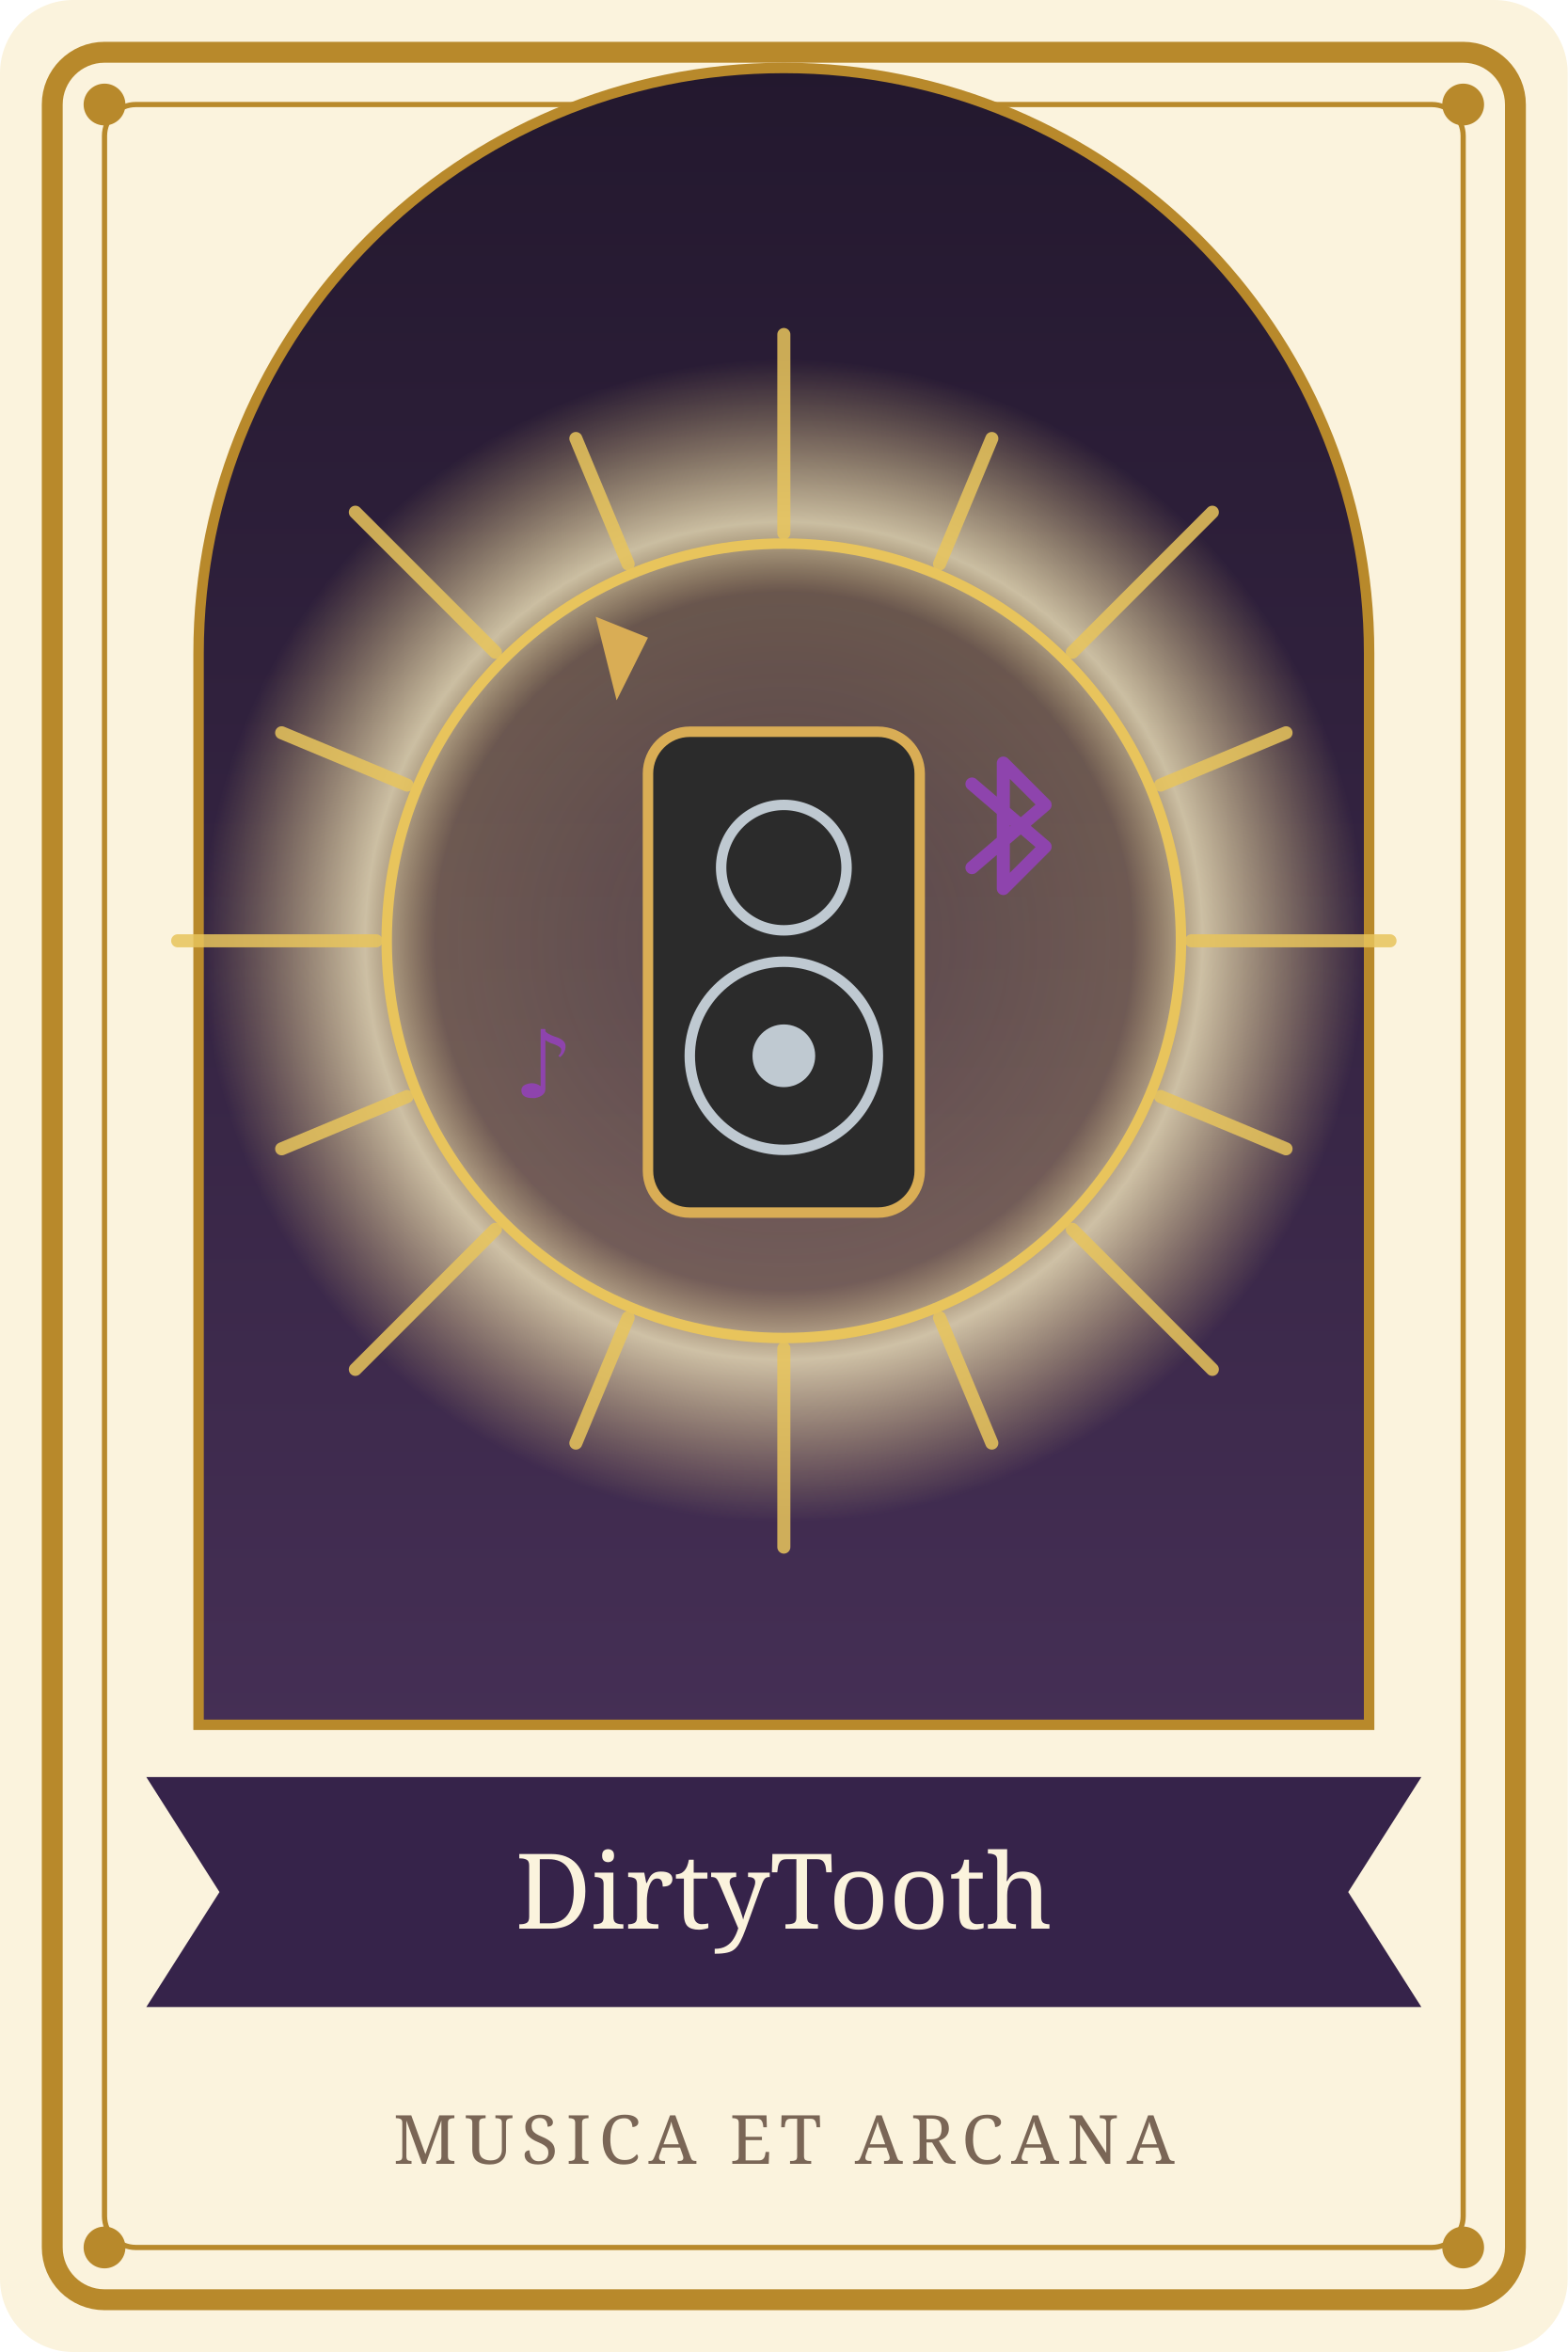
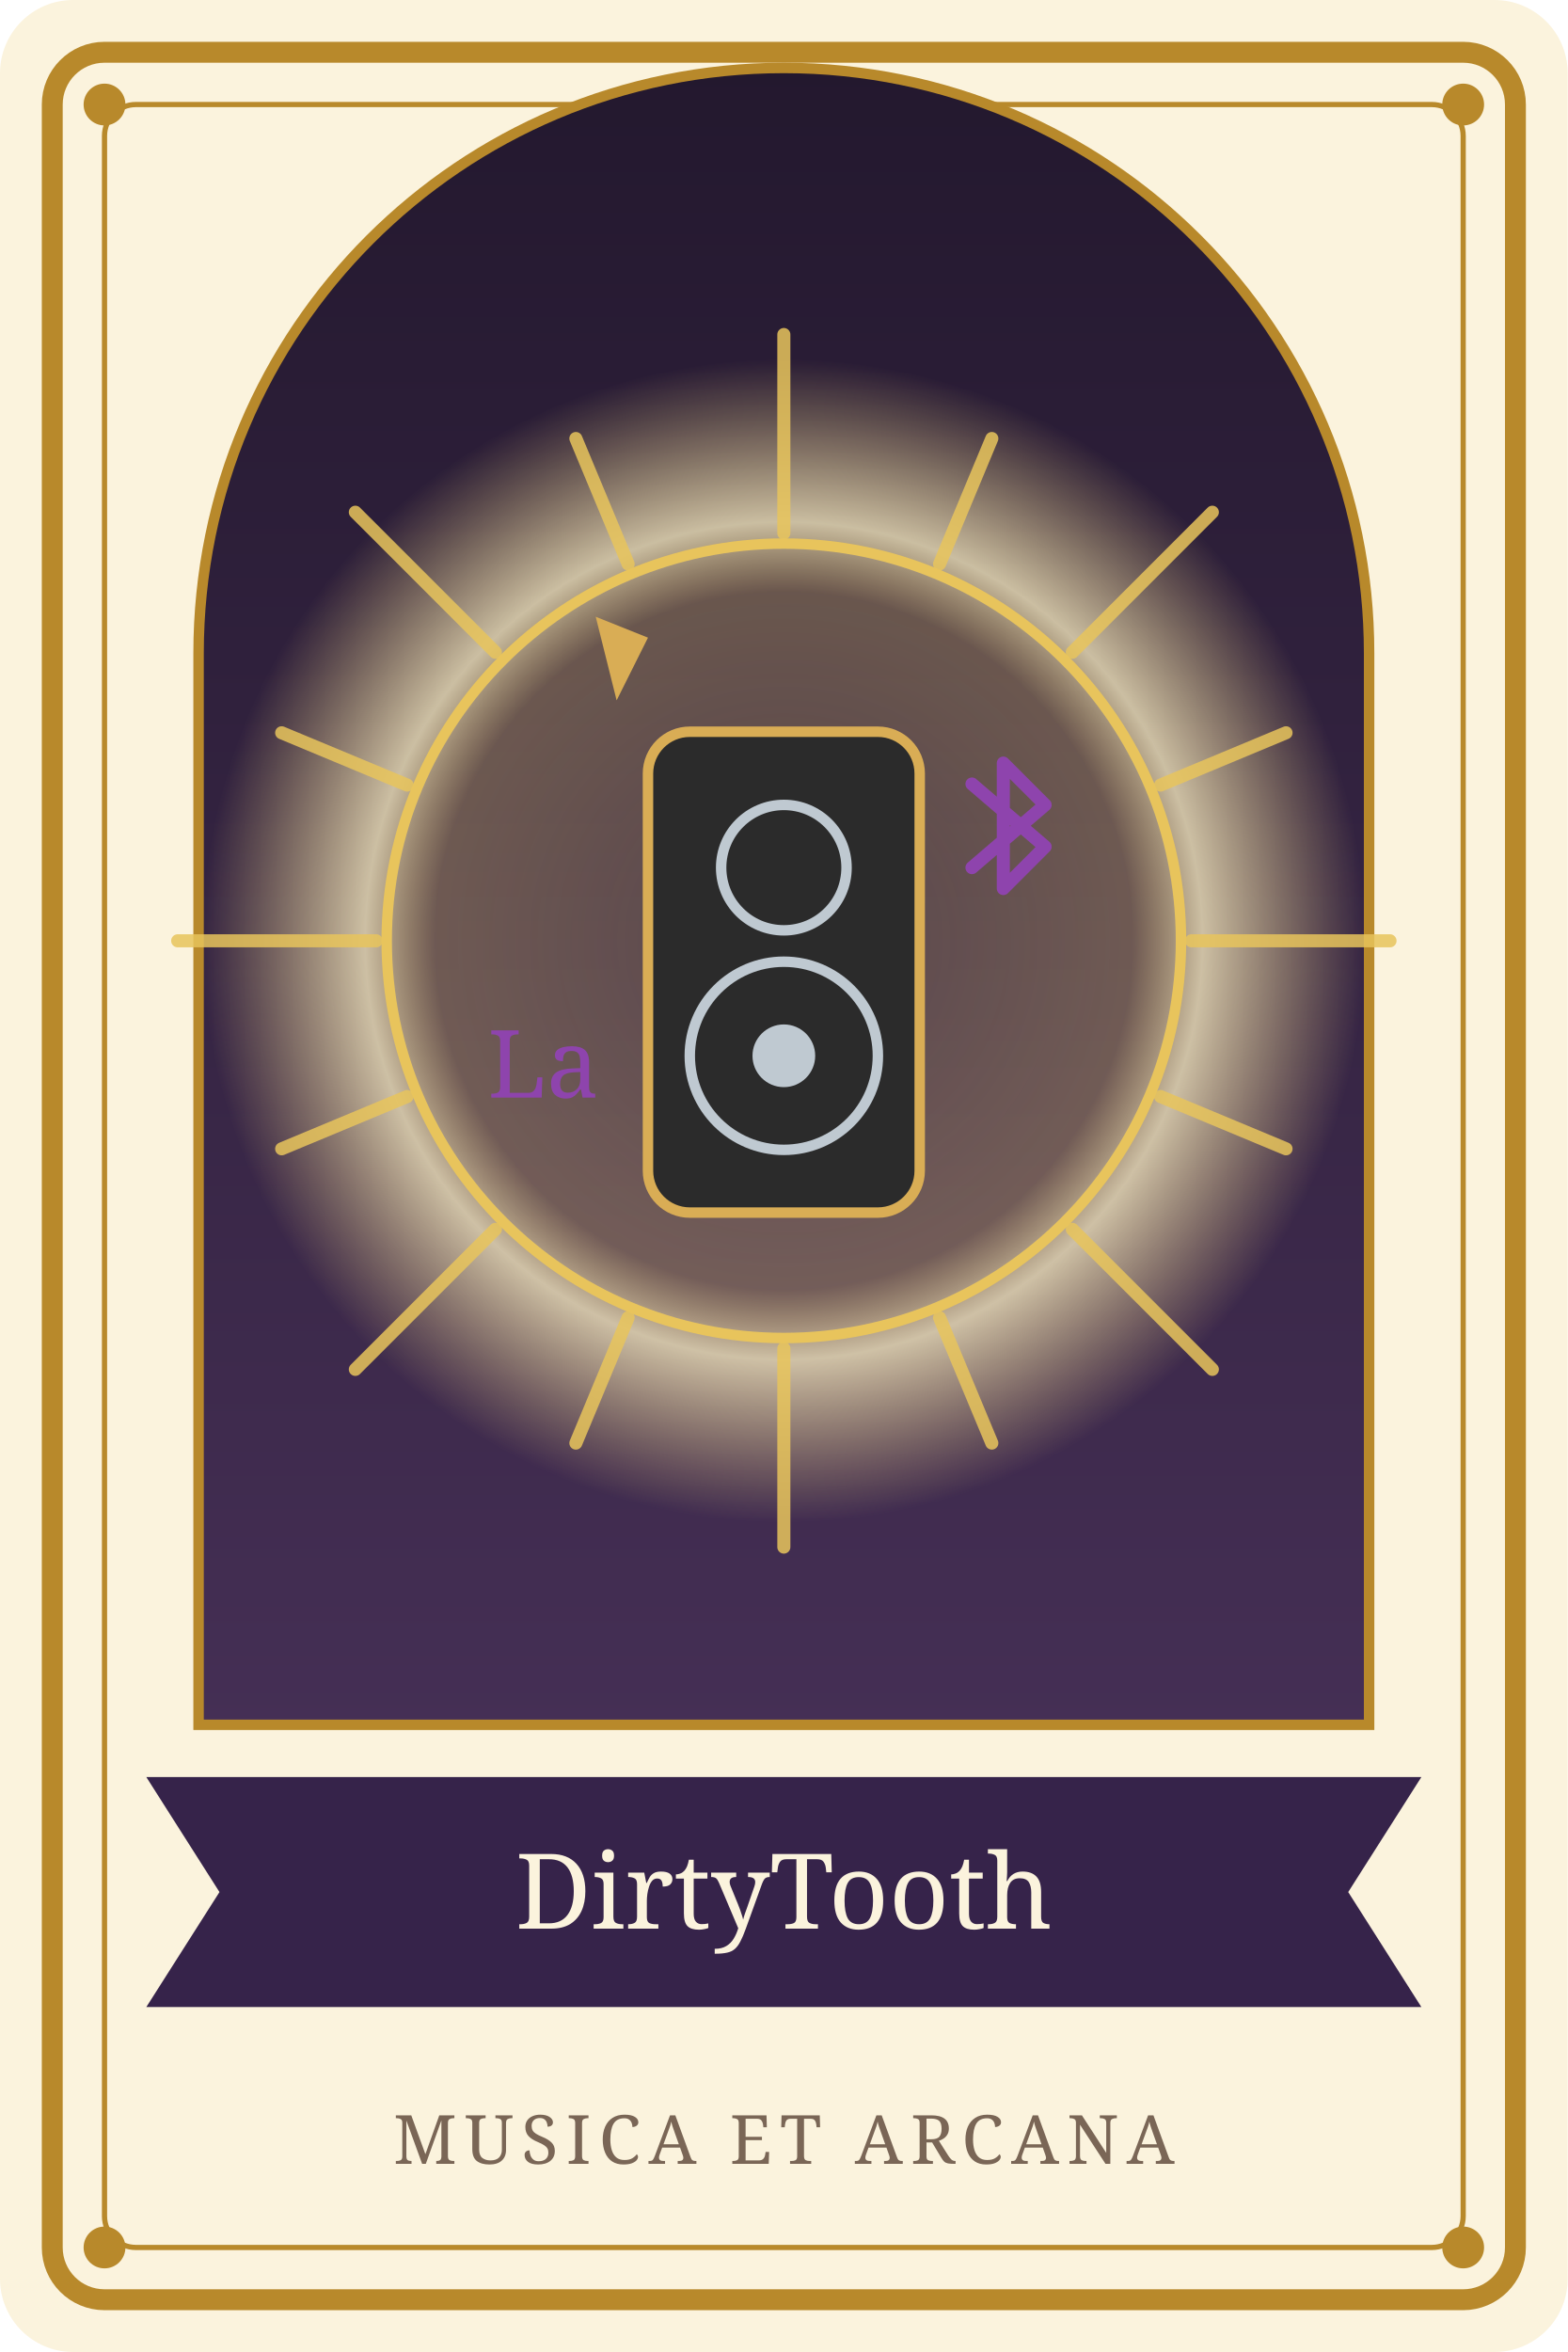
<svg xmlns="http://www.w3.org/2000/svg" viewBox="0 0 300 450" role="img" aria-label="DirtyTooth">
  <defs>
    <radialGradient id="s-dirtytooth-halo">
      <stop offset="0%" stop-color="#f5d77a" stop-opacity="0.18" />
      <stop offset="60%" stop-color="#f5d77a" stop-opacity="0.3" />
      <stop offset="72%" stop-color="#fff3c4" stop-opacity="0.75" />
      <stop offset="100%" stop-color="#f5d77a" stop-opacity="0" />
    </radialGradient>
    <linearGradient id="s-dirtytooth-niche" x1="0" y1="0" x2="0" y2="1">
      <stop offset="0%" stop-color="#23182e" />
      <stop offset="100%" stop-color="#452f55" />
    </linearGradient>
  </defs>
  <rect width="300" height="450" rx="14" fill="#fbf3dd" />
  <rect x="10" y="10" width="280" height="430" rx="10" fill="none" stroke="#b8892b" stroke-width="4" />
  <rect x="20" y="20" width="260" height="410" rx="6" fill="none" stroke="#b8892b" stroke-width="1" />
  <g fill="#b8892b">
    <circle cx="20" cy="20" r="4" />
    <circle cx="280" cy="20" r="4" />
    <circle cx="20" cy="430" r="4" />
    <circle cx="280" cy="430" r="4" />
  </g>
  <path d="M38 330 V125 A112 112 0 0 1 262 125 V330 Z" fill="url(#s-dirtytooth-niche)" stroke="#b8892b" stroke-width="2" />
  <circle cx="150" cy="180" r="112" fill="url(#s-dirtytooth-halo)" />
  <g stroke="#e8c45c" stroke-width="2.5" stroke-linecap="round" opacity="0.85">
    <line x1="228.0" y1="180.0" x2="266.0" y2="180.0" />
    <line x1="222.1" y1="209.8" x2="246.1" y2="219.8" />
    <line x1="205.2" y1="235.2" x2="232.0" y2="262.0" />
    <line x1="179.8" y1="252.1" x2="189.8" y2="276.1" />
    <line x1="150.0" y1="258.0" x2="150.0" y2="296.0" />
    <line x1="120.2" y1="252.1" x2="110.2" y2="276.1" />
    <line x1="94.8" y1="235.2" x2="68.0" y2="262.0" />
    <line x1="77.9" y1="209.8" x2="53.9" y2="219.8" />
    <line x1="72.0" y1="180.0" x2="34.0" y2="180.0" />
    <line x1="77.9" y1="150.2" x2="53.9" y2="140.2" />
    <line x1="94.8" y1="124.8" x2="68.0" y2="98.0" />
    <line x1="120.2" y1="107.9" x2="110.2" y2="83.9" />
    <line x1="150.0" y1="102.0" x2="150.0" y2="64.0" />
    <line x1="179.8" y1="107.9" x2="189.8" y2="83.9" />
    <line x1="205.2" y1="124.8" x2="232.0" y2="98.0" />
    <line x1="222.1" y1="150.2" x2="246.1" y2="140.2" />
  </g>
  <circle cx="150" cy="180" r="76" fill="none" stroke="#e8c45c" stroke-width="2" />
  <g>
    <rect x="124" y="140" width="52" height="92" rx="8" fill="#2b2b2b" stroke="#d9ad55" stroke-width="2" />
    <circle cx="150" cy="166" r="12" fill="none" stroke="#bfc9d1" stroke-width="2" />
    <circle cx="150" cy="202" r="18" fill="none" stroke="#bfc9d1" stroke-width="2" />
    <circle cx="150" cy="202" r="6" fill="#bfc9d1" />
    <g stroke="#8e44ad" stroke-width="2.5" fill="none" stroke-linecap="round" stroke-linejoin="round">
      <path d="M186 150 L200 162 L192 170 V146 L200 154 L186 166" />
    </g>
    <g fill="#d9ad55">
      <path d="M118 134 l-4 -16 l10 4 z" />
    </g>
-     <text x="104" y="210" text-anchor="middle" font-family="'EB Garamond', Georgia, serif" font-size="18" fill="#8e44ad">♪</text>
+     <text x="104" y="210" text-anchor="middle" font-family="'EB Garamond', Georgia, serif" font-size="18" fill="#8e44ad">La</text>
  </g>
  <path d="M28 340 h244 l-14 22 l14 22 h-244 l14 -22 z" fill="#36234a" />
  <text x="150" y="369" text-anchor="middle" font-family="'EB Garamond', Georgia, serif" font-size="20" fill="#fbf3dd">DirtyTooth</text>
  <text x="150" y="414" text-anchor="middle" font-family="'EB Garamond', Georgia, serif" font-size="13" letter-spacing="1.5" fill="#7a6656">MUSICA ET ARCANA</text>
</svg>
